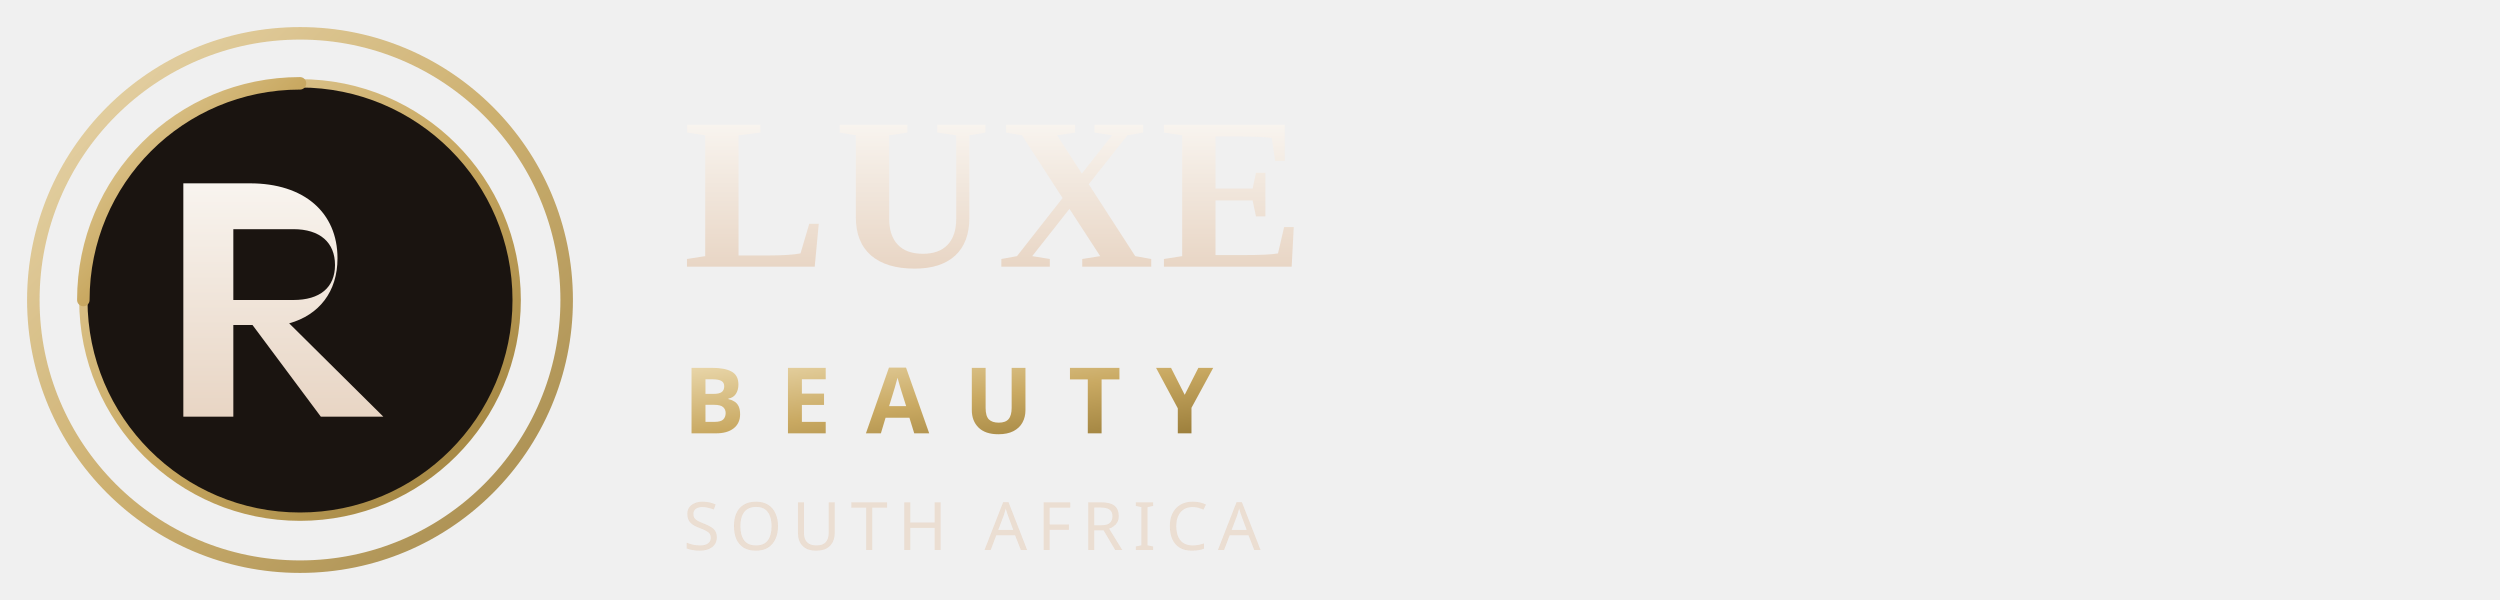
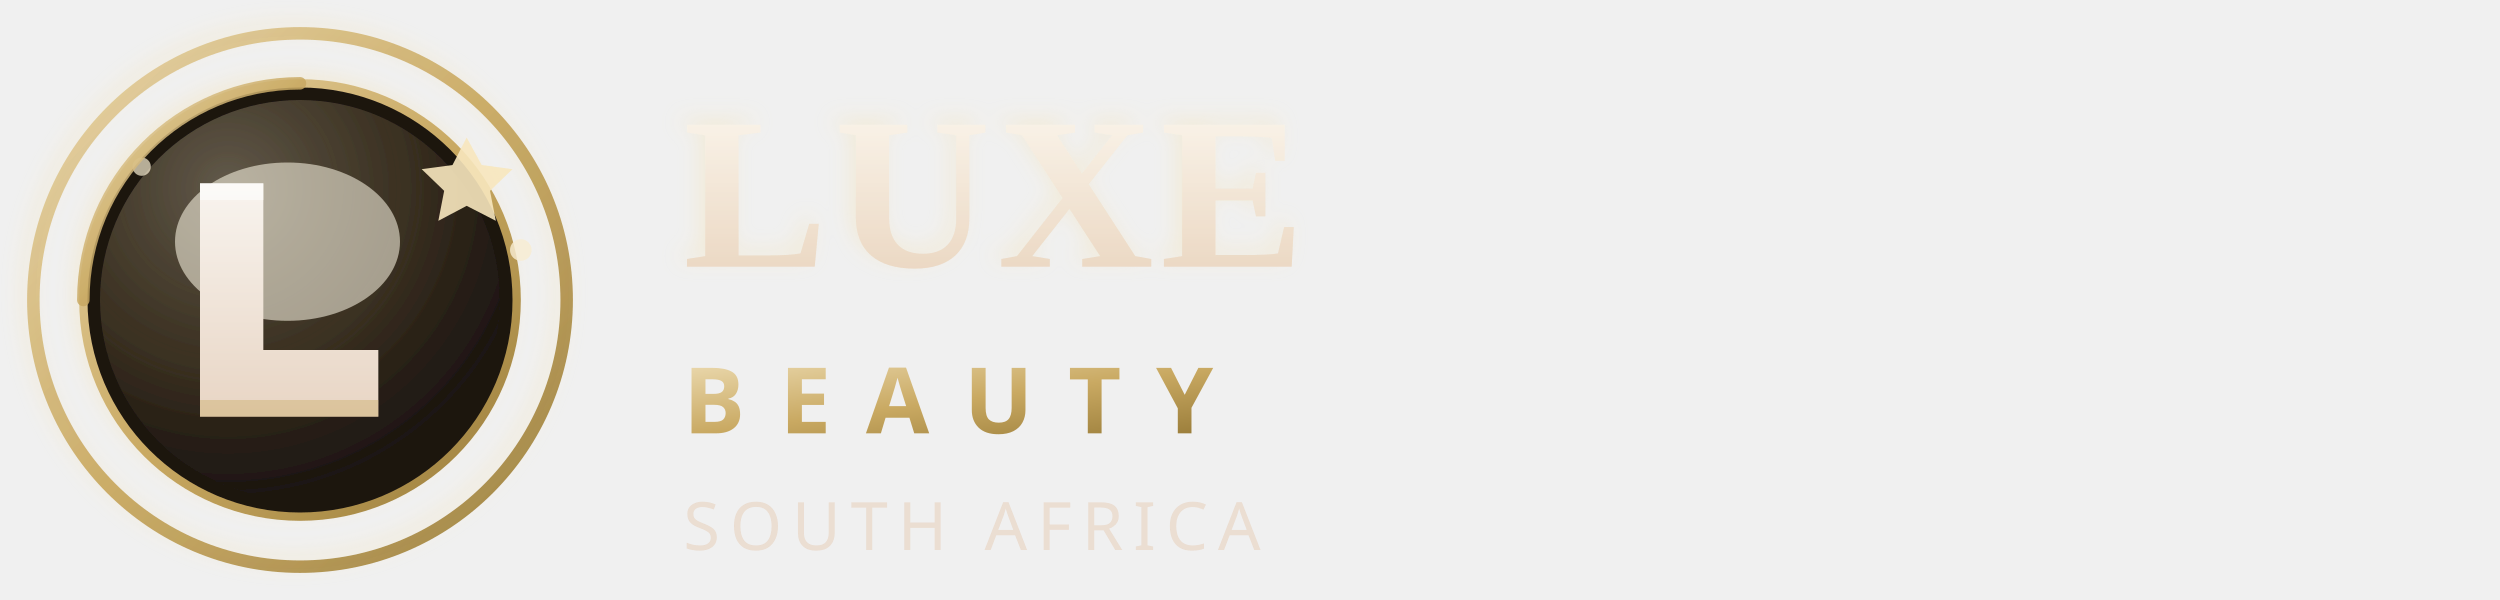
<svg xmlns="http://www.w3.org/2000/svg" viewBox="0 0 300 72" fill="none" role="img" aria-label="Luxe Beauty">
  <defs>
    <linearGradient id="fg" x1="0%" y1="0%" x2="100%" y2="100%">
      <stop offset="0%" stop-color="#E8D5A8" />
      <stop offset="50%" stop-color="#C9A962" />
      <stop offset="100%" stop-color="#9A7D3A" />
    </linearGradient>
    <linearGradient id="fc" x1="50%" y1="0%" x2="50%" y2="100%">
      <stop offset="0%" stop-color="#F8F4EF" />
      <stop offset="100%" stop-color="#E8D5C4" />
    </linearGradient>
+     <radialGradient id="fglow" cx="32%" cy="22%" r="82%">
+       <stop offset="0%" stop-color="#FFF3CD" stop-opacity="0.9" />
+       <stop offset="58%" stop-color="#D7BA75" stop-opacity="0.45" />
+       <stop offset="100%" stop-color="#8D7134" stop-opacity="0" />
+     </radialGradient>
+     <linearGradient id="fshine" x1="20" y1="18" x2="52" y2="52">
+       <stop offset="0%" stop-color="#FFF9E6" stop-opacity="0.85" />
+       <stop offset="55%" stop-color="#EED9A0" stop-opacity="0.25" />
+       <stop offset="100%" stop-color="#EED9A0" stop-opacity="0" />
+     </linearGradient>
+     <filter id="fDepth" x="-30%" y="-30%" width="170%" height="170%">
+       <feDropShadow dx="1.3" dy="1.9" stdDeviation="2.1" flood-color="#090604" flood-opacity="0.6" />
+       <feDropShadow dx="-0.8" dy="-0.8" stdDeviation="1.2" flood-color="#F5E3B8" flood-opacity="0.4" />
+     </filter>
  </defs>
-   <circle cx="36" cy="36" r="32" fill="none" stroke="url(#fg)" stroke-width="1.5" opacity="0.9" />
-   <circle cx="36" cy="36" r="26" fill="#1A1410" stroke="url(#fg)" stroke-width="1" />
-   <path d="M22 50V22h8c6.5 0 10.5 3.5 10.5 9 0 4-2.2 6.8-5.8 7.8L46 50h-7.5l-8.2-11H28v11H22z M28 27.5v8.5h7.2c3.2 0 5-1.5 5-4.2s-1.8-4.3-5-4.3H28z" fill="url(#fc)" />
-   <path d="M10 36c0-14.4 11.6-26 26-26" stroke="url(#fg)" stroke-width="1.5" stroke-linecap="round" fill="none" />
-   <text x="82" y="32" font-family="Georgia, 'Times New Roman', serif" font-size="26" font-weight="700" fill="url(#fc)" letter-spacing="0.03em">LUXE</text>
+   <g filter="url(#fDepth)">
+     <circle cx="36" cy="36" r="32" fill="none" stroke="url(#fg)" stroke-width="1.5" opacity="0.95" />
+     <circle cx="36" cy="36" r="26" fill="#1A1410" stroke="url(#fg)" stroke-width="1" />
+     <circle cx="36" cy="36" r="24" fill="url(#fglow)" opacity="0.35" />
+     <ellipse cx="34.5" cy="29" rx="13.5" ry="9.5" fill="url(#fshine)" opacity="0.65" />
+     <path d="M24 22h7.6v20h13.8V50H24V22z" fill="url(#fc)" />
+     <path d="M24 22h7.6v2H24z" fill="#FFFFFF" opacity="0.55" />
+     <path d="M24 48h21.4v2H24z" fill="#C9A962" opacity="0.4" />
+   </g>
+   <path d="M56 16.5l1.8 3.3 3.7 0.5-2.7 2.6 0.7 3.6-3.5-1.8-3.4 1.8 0.7-3.6-2.7-2.6 3.7-0.5z" fill="#F7E7BE" opacity="0.9" />
+   <circle cx="62.5" cy="30" r="1.3" fill="#F8EDD2" opacity="0.82" />
+   <circle cx="17" cy="20" r="1.1" fill="#F8EDD2" opacity="0.7" />
+   <path d="M10 36c0-14.4 11.6-26 26-26" stroke="url(#fg)" stroke-width="1.5" stroke-linecap="round" fill="none" opacity="0.85" />
+   <text x="82" y="32" font-family="Georgia, 'Times New Roman', serif" font-size="26" font-weight="700" fill="url(#fc)" letter-spacing="0.03em" filter="url(#fDepth)">LUXE</text>
+   <text x="82" y="32" font-family="Georgia, 'Times New Roman', serif" font-size="26" font-weight="700" fill="#F8E8C1" letter-spacing="0.03em" opacity="0.2">LUXE</text>
  <text x="82" y="52" font-family="system-ui, Segoe UI, sans-serif" font-size="11" font-weight="600" fill="url(#fg)" letter-spacing="0.38em">BEAUTY</text>
  <line x1="82" y1="38" x2="290" y2="38" stroke="url(#fg)" stroke-width="1" opacity="0.5" />
  <text x="82" y="66" font-family="system-ui, sans-serif" font-size="8" fill="#E8D5C4" opacity="0.7" letter-spacing="0.15em">SOUTH AFRICA</text>
</svg>
